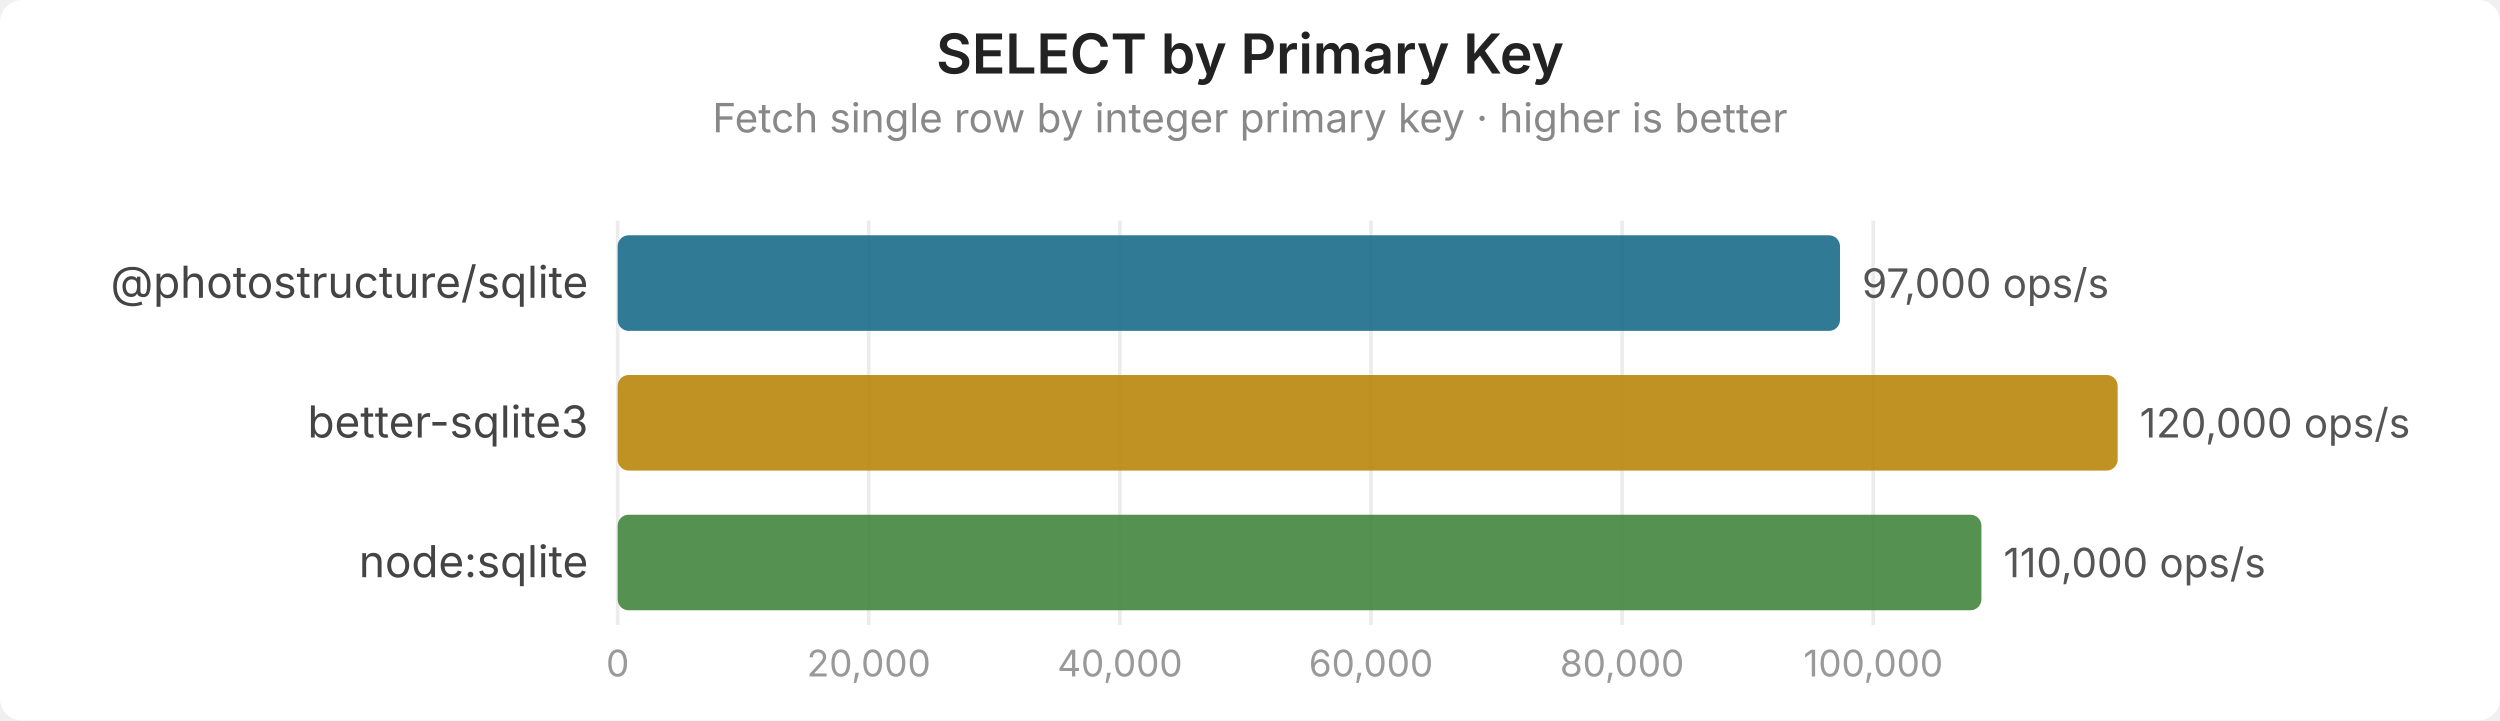
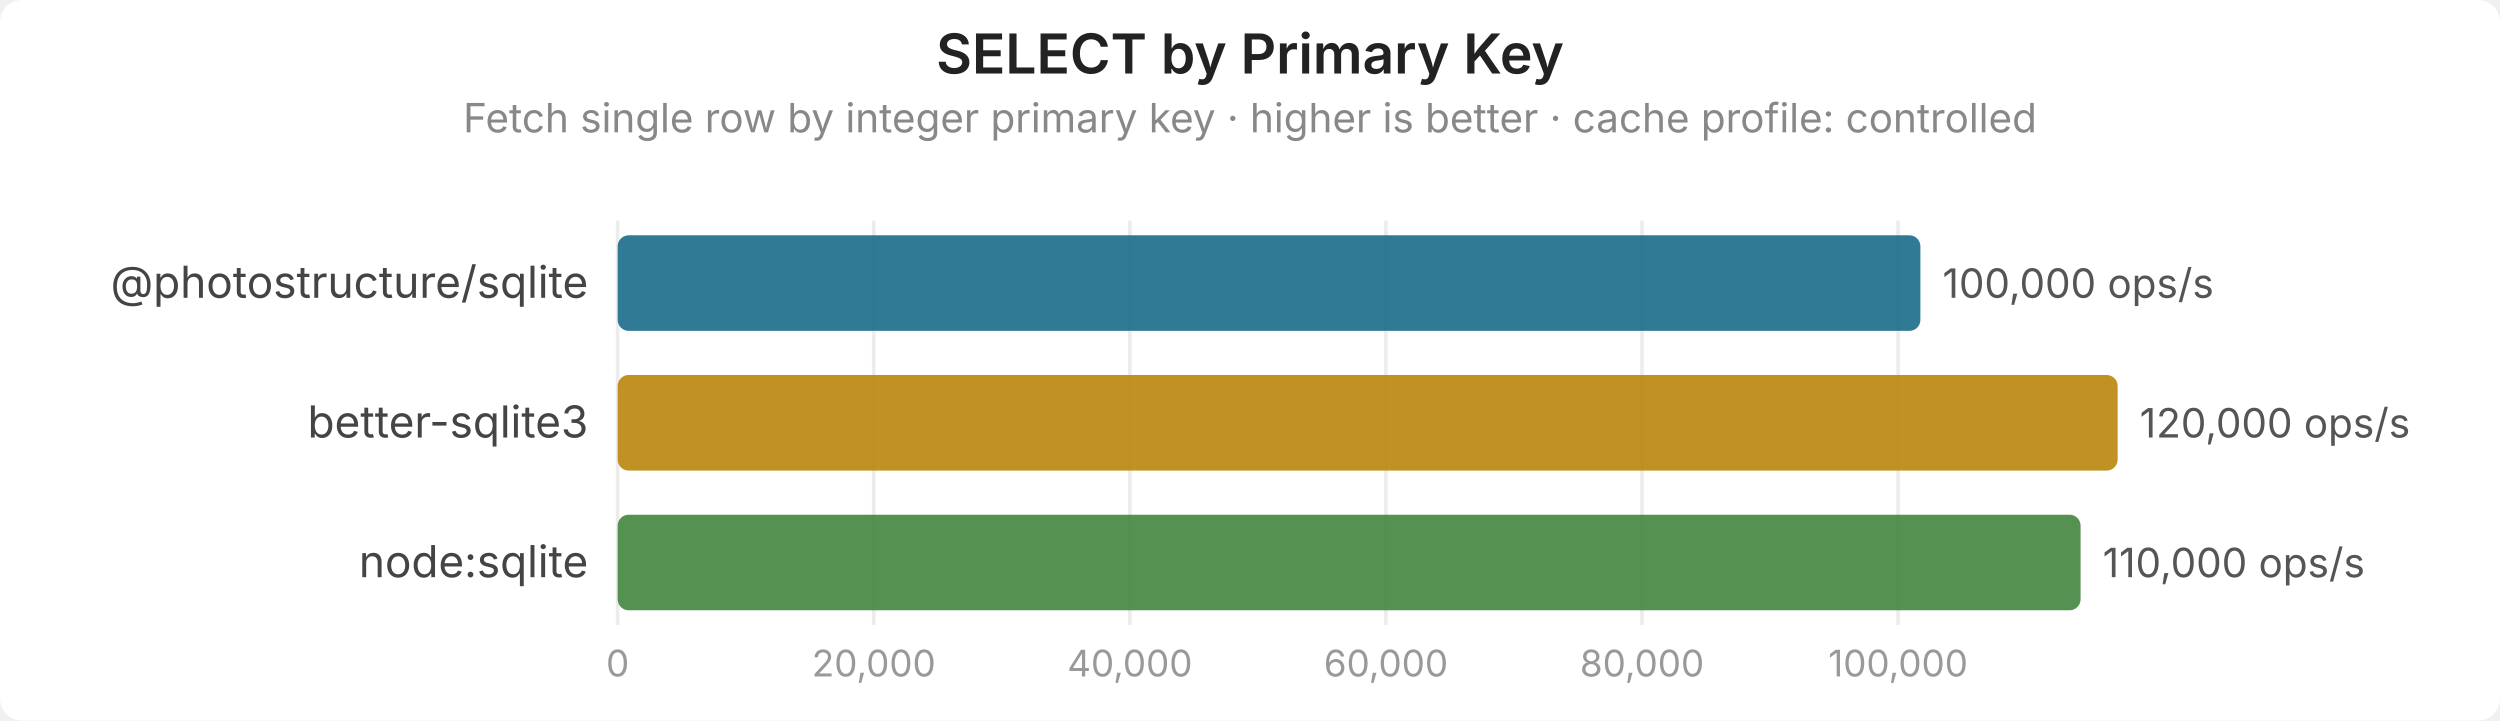
<svg xmlns="http://www.w3.org/2000/svg" viewBox="0 0 680 196" role="img" font-family="system-ui, -apple-system, 'Segoe UI', sans-serif">
  <rect width="680" height="196" fill="#fff" rx="6" />
  <text x="340" y="20" text-anchor="middle" font-size="15" font-weight="600" fill="#222">SELECT by Primary Key</text>
-   <text x="340" y="36" text-anchor="middle" font-size="11" fill="#888">Fetch single row by integer primary key · higher is better</text>
+   <text x="340" y="36" text-anchor="middle" font-size="11" fill="#888">Fetch single row by integer primary key · higher is better · cache profile: controlled</text>
  <line x1="168" y1="60" x2="168" y2="170" stroke="#ececec" stroke-width="1" />
-   <line x1="236.3" y1="60" x2="236.3" y2="170" stroke="#ececec" stroke-width="1" />
-   <line x1="304.61" y1="60" x2="304.61" y2="170" stroke="#ececec" stroke-width="1" />
-   <line x1="372.91" y1="60" x2="372.91" y2="170" stroke="#ececec" stroke-width="1" />
-   <line x1="441.21" y1="60" x2="441.21" y2="170" stroke="#ececec" stroke-width="1" />
-   <line x1="509.52" y1="60" x2="509.52" y2="170" stroke="#ececec" stroke-width="1" />
+   <line x1="237.66" y1="60" x2="237.66" y2="170" stroke="#ececec" stroke-width="1" />
+   <line x1="307.31" y1="60" x2="307.31" y2="170" stroke="#ececec" stroke-width="1" />
+   <line x1="376.97" y1="60" x2="376.97" y2="170" stroke="#ececec" stroke-width="1" />
+   <line x1="446.63" y1="60" x2="446.63" y2="170" stroke="#ececec" stroke-width="1" />
+   <line x1="516.28" y1="60" x2="516.28" y2="170" stroke="#ececec" stroke-width="1" />
  <text x="160" y="81" text-anchor="end" font-size="12" fill="#444">@photostructure/sqlite</text>
-   <rect x="168" y="64" width="332.48" height="26" fill="#1B6B8A" rx="3" opacity="0.9" />
-   <text x="506.48" y="81" font-size="11" fill="#555">97,000 ops/s</text>
+   <rect x="168" y="64" width="354.35" height="26" fill="#1B6B8A" rx="3" opacity="0.9" />
+   <text x="528.35" y="81" font-size="11" fill="#555">100,000 ops/s</text>
  <text x="160" y="119" text-anchor="end" font-size="12" fill="#444">better-sqlite3</text>
  <rect x="168" y="102" width="408" height="26" fill="#B8860B" rx="3" opacity="0.9" />
  <text x="582" y="119" font-size="11" fill="#555">120,000 ops/s</text>
  <text x="160" y="157" text-anchor="end" font-size="12" fill="#444">node:sqlite</text>
-   <rect x="168" y="140" width="370.95" height="26" fill="#43853D" rx="3" opacity="0.9" />
-   <text x="544.95" y="157" font-size="11" fill="#555">110,000 ops/s</text>
+   <rect x="168" y="140" width="397.92" height="26" fill="#43853D" rx="3" opacity="0.9" />
+   <text x="571.92" y="157" font-size="11" fill="#555">110,000 ops/s</text>
  <text x="168" y="184" text-anchor="middle" font-size="10" fill="#999">0</text>
-   <text x="236.3" y="184" text-anchor="middle" font-size="10" fill="#999">20,000</text>
-   <text x="304.61" y="184" text-anchor="middle" font-size="10" fill="#999">40,000</text>
-   <text x="372.91" y="184" text-anchor="middle" font-size="10" fill="#999">60,000</text>
-   <text x="441.21" y="184" text-anchor="middle" font-size="10" fill="#999">80,000</text>
-   <text x="509.52" y="184" text-anchor="middle" font-size="10" fill="#999">100,000</text>
+   <text x="237.66" y="184" text-anchor="middle" font-size="10" fill="#999">20,000</text>
+   <text x="307.31" y="184" text-anchor="middle" font-size="10" fill="#999">40,000</text>
+   <text x="376.97" y="184" text-anchor="middle" font-size="10" fill="#999">60,000</text>
+   <text x="446.63" y="184" text-anchor="middle" font-size="10" fill="#999">80,000</text>
+   <text x="516.28" y="184" text-anchor="middle" font-size="10" fill="#999">100,000</text>
</svg>
